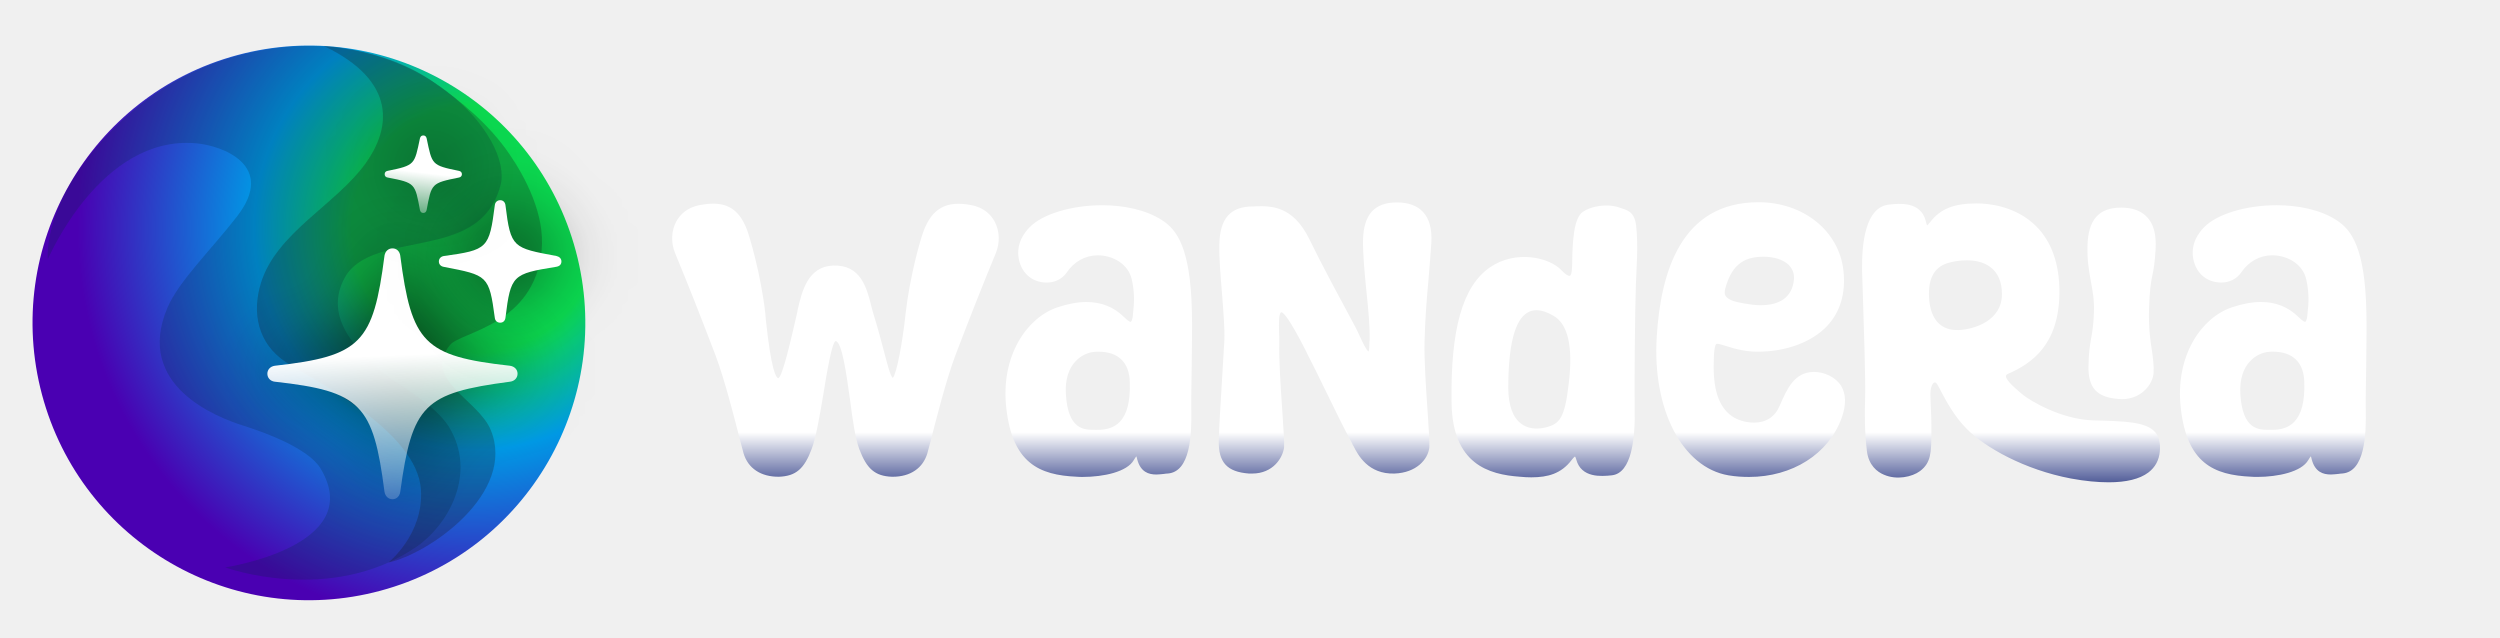
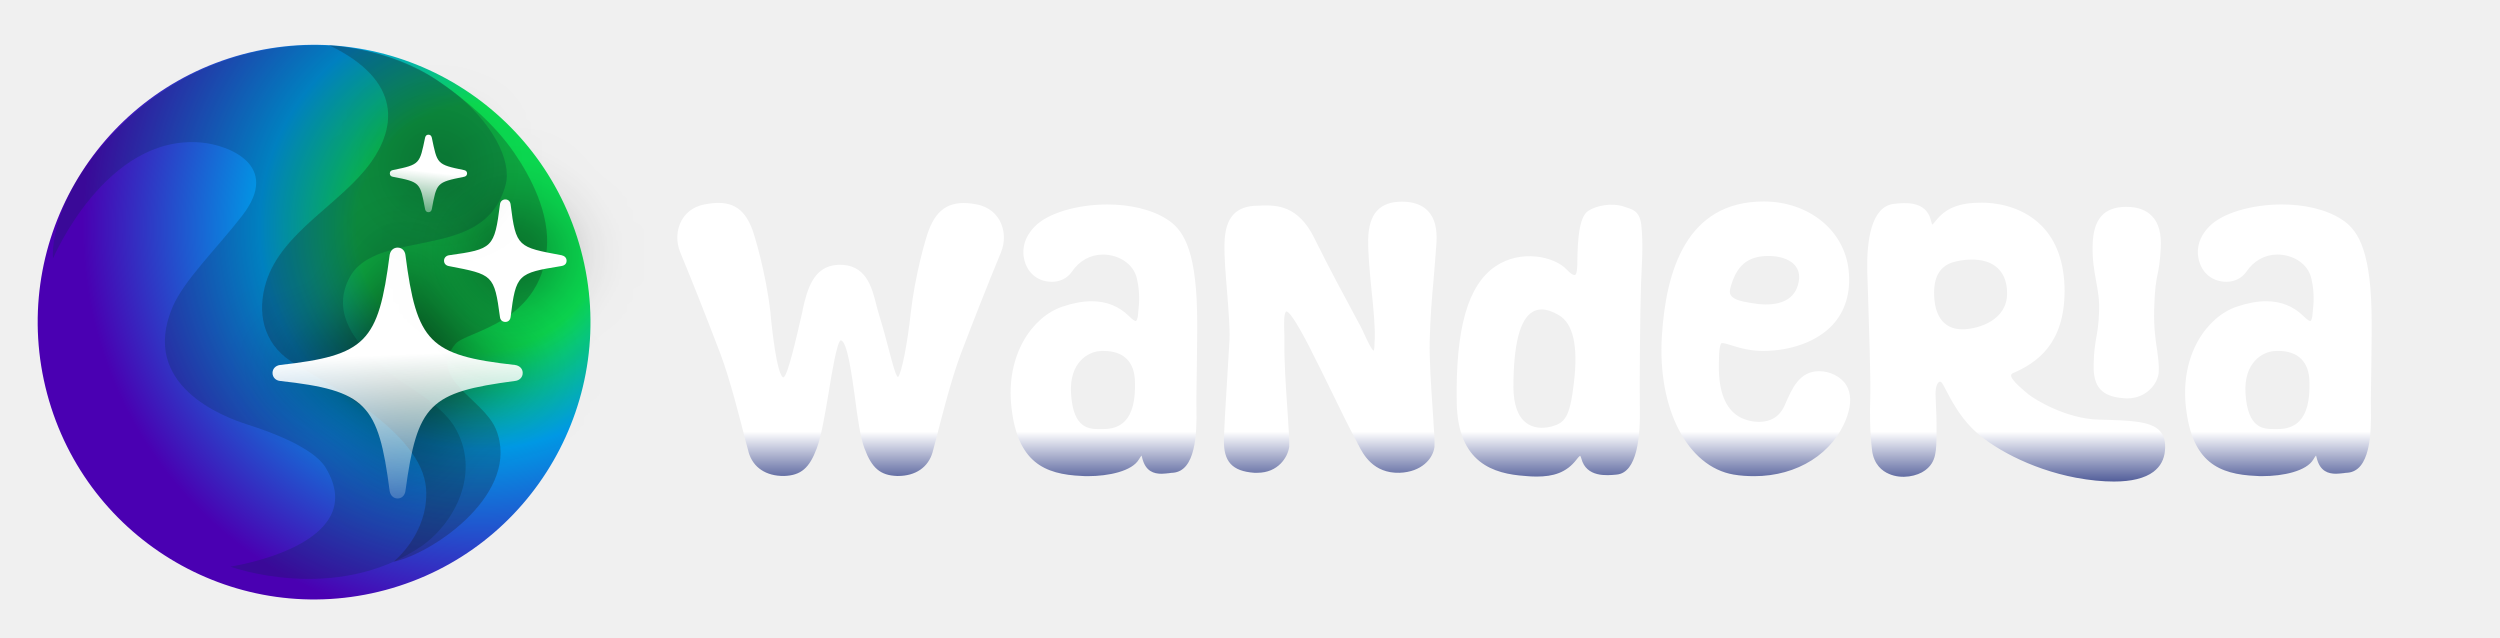
<svg xmlns="http://www.w3.org/2000/svg" xmlns:xlink="http://www.w3.org/1999/xlink" width="1020" height="260" viewBox="0 0 269.875 68.792" version="1.1" id="svg5" xml:space="preserve">
  <defs id="defs2">
    <linearGradient id="linearGradient399">
      <stop style="stop-color:#3e4b8e;stop-opacity:1;" offset="0" id="stop398" />
      <stop style="stop-color:#ffffff;stop-opacity:1;" offset="0.198" id="stop399" />
    </linearGradient>
    <linearGradient id="linearGradient309">
      <stop style="stop-color:#ffffff;stop-opacity:1;" offset="0" id="stop309" />
      <stop style="stop-color:#ffffff;stop-opacity:0;" offset="1" id="stop310" />
    </linearGradient>
    <style id="style6568">.cls-1{fill:none;}.cls-2{clip-path:url(#clip-path);}</style>
    <style id="style6568-5">.cls-1{fill:none;}.cls-2{clip-path:url(#clip-path);}</style>
    <style id="style6568-9">.cls-1{fill:none;}.cls-2{clip-path:url(#clip-path);}</style>
    <style id="style22571">.cls-1{fill:#84d0f7;}.cls-2{fill:#aa392d;}.cls-3{fill:#7c211a;}.cls-4{fill:#e59973;}.cls-5{fill:#2d2d2d;}.cls-6{opacity:0.2;}.cls-7{opacity:0.3;}</style>
    <style id="style23309">
      .cls-1 {
        fill: none;
      }
    </style>
    <style id="style6568-7">.cls-1{fill:none;}.cls-2{clip-path:url(#clip-path);}</style>
    <style id="style6568-5-5">.cls-1{fill:none;}.cls-2{clip-path:url(#clip-path);}</style>
    <style id="style6568-9-3">.cls-1{fill:none;}.cls-2{clip-path:url(#clip-path);}</style>
    <style id="style22571-5">.cls-1{fill:#84d0f7;}.cls-2{fill:#aa392d;}.cls-3{fill:#7c211a;}.cls-4{fill:#e59973;}.cls-5{fill:#2d2d2d;}.cls-6{opacity:0.2;}.cls-7{opacity:0.3;}</style>
    <style id="style23309-6">
      .cls-1 {
        fill: none;
      }
    </style>
    <style id="style1-9">
      .cls-1 {
        fill: none;
      }
    </style>
    <radialGradient xlink:href="#IconifyId17ecdb2904d178eab7492-1-7-2-2-4" id="radialGradient204-4-2" gradientUnits="userSpaceOnUse" gradientTransform="rotate(-3.714,-608.323,2.714)" cx="92.406" cy="89.911" r="76.184" fx="92.406" fy="89.911" />
    <radialGradient id="IconifyId17ecdb2904d178eab7492-1-7-2-2-4" cx="77.121" cy="66.694" r="76.184" gradientTransform="rotate(-3.714,-608.323,2.714)" gradientUnits="userSpaceOnUse">
      <stop offset="0.286" stop-color="#ce93d8" id="stop6-05-2-0-2-4" style="stop-color:#0bda50;stop-opacity:1;" />
      <stop offset="0.51" stop-color="#ce93d8" id="stop179-8-5-6-38" style="stop-color:#0099e5;stop-opacity:1;" />
      <stop offset="0.921" stop-color="#ab47bc" id="stop7-1-2-5-4-6" style="stop-color:#4a00b2;stop-opacity:1;" />
    </radialGradient>
    <linearGradient xlink:href="#linearGradient309" id="linearGradient308-0" x1="31.732" y1="33.587" x2="30.683" y2="60.15" gradientUnits="userSpaceOnUse" />
    <filter style="color-interpolation-filters:sRGB" id="filter263-2" x="-1.15" y="-1.122" width="3.203" height="3.176">
      <feFlood result="flood" in="SourceGraphic" flood-opacity="0.729" flood-color="rgb(0,0,0)" id="feFlood262-2" />
      <feGaussianBlur result="blur" in="SourceGraphic" stdDeviation="5" id="feGaussianBlur262-3" />
      <feOffset result="offset" in="blur" dx="-1.097" dy="-0.784" id="feOffset262-1" />
      <feComposite result="comp1" operator="in" in="flood" in2="offset" id="feComposite262-8" />
      <feComposite result="comp2" operator="over" in="SourceGraphic" in2="comp1" id="feComposite263-3" />
    </filter>
    <linearGradient xlink:href="#linearGradient309" id="linearGradient310-2" x1="26.221" y1="6.779" x2="27.292" y2="16.251" gradientUnits="userSpaceOnUse" />
    <radialGradient xlink:href="#IconifyId17ecdb2904d178eab7492-1-7-2-2-4" id="radialGradient388" gradientUnits="userSpaceOnUse" gradientTransform="rotate(-3.714,-608.323,2.714)" cx="92.406" cy="89.911" fx="92.406" fy="89.911" r="76.184" />
    <linearGradient xlink:href="#linearGradient309" id="linearGradient388" gradientUnits="userSpaceOnUse" x1="31.732" y1="33.587" x2="30.683" y2="60.15" />
    <linearGradient xlink:href="#linearGradient309" id="linearGradient389" gradientUnits="userSpaceOnUse" x1="26.221" y1="6.779" x2="27.292" y2="16.251" />
-     <linearGradient xlink:href="#linearGradient399" id="linearGradient390" gradientUnits="userSpaceOnUse" gradientTransform="matrix(0.6501607,0,0,0.6501607,-407.2929,98.0993)" x1="1213.741" y1="897.428" x2="1213.741" y2="850.594" />
+     <linearGradient xlink:href="#linearGradient399" id="linearGradient390" gradientUnits="userSpaceOnUse" gradientTransform="matrix(0.6501607,0,0,0.6501607,-406.7361,98.01698)" x1="1213.741" y1="897.428" x2="1213.741" y2="850.594" />
  </defs>
  <g id="layer1" transform="translate(-220.5135,-628.8826)">
-     <g id="g388" transform="matrix(0.673121,0,0,0.6753927,-485.3446,132.6195)">
+     <g id="g388" transform="matrix(0.673121,0,0,0.6753927,-484.7878,132.5372)">
      <g id="g380" transform="matrix(1.418163,-0.3799957,0.3799957,1.418163,-239.2875,1081.326)">
        <g id="g379" transform="matrix(0.619039,0,0,0.619039,892.2958,9.073599)">
          <radialGradient id="radialGradient369" cx="77.121" cy="66.694" r="76.184" gradientTransform="rotate(-3.714,-608.323,2.714)" gradientUnits="userSpaceOnUse">
            <stop offset=".104" stop-color="#ce93d8" id="stop368" />
            <stop offset="1" stop-color="#ab47bc" id="stop369" />
          </radialGradient>
          <circle cx="64" cy="52.76" r="48.76" fill="url(#IconifyId17ecdb2904d178eab7492)" id="circle369" style="fill:url(#radialGradient388)" />
          <radialGradient id="radialGradient371" cx="53.349" cy="46.135" r="69.389" gradientUnits="userSpaceOnUse" gradientTransform="translate(-101.8979,26.81525)">
            <stop offset=".28" stop-color="#81d4fa" stop-opacity="0" id="stop370" />
            <stop offset=".964" stop-color="#81d4fa" stop-opacity=".9" id="stop371" />
          </radialGradient>
          <linearGradient id="linearGradient373" gradientUnits="userSpaceOnUse" x1="74.69" y1="10.651" x2="35.942" y2="111.007">
            <stop offset="0" stop-color="#673ab7" id="stop372" />
            <stop offset=".937" stop-color="#673ab7" stop-opacity="0" id="stop373" />
          </linearGradient>
          <linearGradient id="linearGradient376" gradientUnits="userSpaceOnUse" x1="80.878" y1="24.934" x2="80.878" y2="108.077">
            <stop offset=".235" stop-color="#1d44b3" id="stop374" />
            <stop offset=".884" stop-color="#2044b3" stop-opacity=".074" id="stop375" />
            <stop offset=".936" stop-color="#2144b3" stop-opacity="0" id="stop376" />
          </linearGradient>
          <linearGradient id="linearGradient378" gradientUnits="userSpaceOnUse" x1="-2575.355" y1="437.519" x2="-2575.355" y2="471.206" gradientTransform="matrix(-0.965849,0.2591056,0.2591056,0.965849,-2567.86,261.1941)">
            <stop offset=".227" stop-color="#ffffff" id="stop377" />
            <stop offset="1" stop-color="#ffffff" stop-opacity="0" id="stop378" />
          </linearGradient>
          <g id="g378" transform="translate(0.12932,-1.620117)" />
        </g>
      </g>
      <g id="g385" transform="matrix(1.026901,0,0,1.026901,-476.8639,315.9813)">
        <path d="m 1516.141,430.126 c 4.126,0.354 12.579,3.445 6.426,11.37 -4.045,5.208 -9.098,10.052 -10.888,14.242 -5.171,12.115 7.789,17.059 11.815,18.323 3.49,1.1 10.216,3.554 12.106,6.689 7.298,12.088 -14.896,15.387 -14.896,15.387 0,0 16.332,5.953 29.784,-3.145 5.09,-3.445 9.57,-11.461 5.19,-18.677 -2.127,-3.499 -7.989,-6.653 -9.425,-7.78 -6.144,-4.853 -9.934,-9.87 -6.88,-15.496 1.236,-2.272 3.817,-3.454 6.317,-4.144 6.998,-1.936 15.732,-1.591 18.014,-10.234 1.972,-7.453 -12.424,-24.103 -34.755,-21.395 -9.271,1.118 -17.614,4.999 -24.439,11.379 -12.597,11.788 -11.506,21.54 -11.506,21.54 0,0 8.207,-19.359 23.14,-18.059 z" opacity="0.7" fill="url(#IconifyId17ecdb2904d178eab7494)" id="path380" style="opacity:1;fill:#002a3c;fill-opacity:0.219;stroke-width:0.909" />
        <path d="m 1565.093,431.808 c -3.163,-4.599 -7.535,-8.253 -12.143,-11.406 -7.353,-5.026 -16.859,-5.435 -16.859,-5.435 11.67,5.58 10.361,12.979 6.553,18.268 -4.635,6.444 -13.933,10.797 -16.36,18.641 -1.418,4.581 -0.545,9.398 3.917,12.324 4.463,2.927 20.522,10.697 21.077,19.895 0.418,6.926 -5.09,11.288 -5.09,11.288 6.444,-1.391 20.004,-10.879 15.987,-20.64 -1.945,-4.726 -10.788,-7.862 -6.335,-13.251 1.654,-2.009 13.206,-3.081 14.287,-14.769 0.5,-5.462 -2.445,-11.152 -5.035,-14.915 z" opacity="0.39" fill="url(#IconifyId17ecdb2904d178eab7495)" id="path381" style="opacity:1;fill:#141414;fill-opacity:0.251;stroke-width:0.909" />
        <g id="g384" transform="matrix(0.9088674,0,0,0.9088674,1408.224,621.4338)">
          <linearGradient id="linearGradient382" gradientUnits="userSpaceOnUse" x1="85.871" y1="28.96" x2="85.871" y2="52.387">
            <stop offset=".261" stop-color="#ffffff" id="stop381" />
            <stop offset="1" stop-color="#ffffff" stop-opacity="0" id="stop382" />
          </linearGradient>
          <linearGradient id="linearGradient384" gradientUnits="userSpaceOnUse" x1="76.221" y1="58.161" x2="76.221" y2="85.231">
            <stop offset="0" stop-color="#ffffff" id="stop383" />
            <stop offset="1" stop-color="#ffffff" stop-opacity="0" id="stop384" />
          </linearGradient>
        </g>
      </g>
      <g style="fill:#ffffff;fill-opacity:1" id="g387" transform="matrix(-1.117136,0,0,1.117136,1146.576,753.6466)">
        <path style="fill:url(#linearGradient388);fill-opacity:1;filter:url(#filter263-2)" d="m 31.234,54.73 c 0.609,0 1.055,-0.445 1.172,-1.078 1.664,-12.844 3.469,-14.789 16.172,-16.195 0.656,-0.07 1.102,-0.562 1.102,-1.172 0,-0.609 -0.445,-1.078 -1.102,-1.172 C 35.875,33.707 34.07,31.762 32.406,18.918 c -0.117,-0.633 -0.562,-1.055 -1.172,-1.055 -0.609,0 -1.055,0.422 -1.148,1.055 -1.664,12.844 -3.492,14.789 -16.172,16.195 -0.68,0.094 -1.125,0.562 -1.125,1.172 0,0.609 0.445,1.101 1.125,1.172 12.656,1.664 14.414,3.375 16.172,16.195 0.094,0.633 0.539,1.078 1.148,1.078 z" transform="matrix(0.9736426,0,0,0.9736426,0.9210785,1.251726)" id="path385" />
        <path style="fill:#ffffff;fill-opacity:1;filter:url(#filter263-2)" d="m 15.344,28.785 c 0.445,0 0.75,-0.281 0.797,-0.703 0.844,-6.258 1.055,-6.258 7.524,-7.5 0.422,-0.07 0.727,-0.352 0.727,-0.797 0,-0.422 -0.305,-0.727 -0.727,-0.797 -6.469,-0.891 -6.703,-1.102 -7.524,-7.477 -0.047,-0.422 -0.351,-0.727 -0.797,-0.727 -0.422,0 -0.727,0.305 -0.773,0.75 -0.773,6.281 -1.102,6.258 -7.523,7.453 -0.422,0.094 -0.727,0.375 -0.727,0.797 0,0.469 0.305,0.727 0.82,0.797 6.375,1.031 6.656,1.195 7.43,7.453 0.047,0.469 0.352,0.75 0.773,0.75 z" transform="matrix(0.9736426,0,0,0.9736426,0.9210785,1.251726)" id="path386" />
        <path style="fill:url(#linearGradient389);fill-opacity:1;filter:url(#filter263-2)" d="m 26.688,12.66 c 0.281,0 0.422,-0.164 0.492,-0.422 0.727,-3.914 0.68,-4.008 4.758,-4.781 0.281,-0.047 0.445,-0.211 0.445,-0.492 0,-0.281 -0.164,-0.445 -0.445,-0.492 C 27.883,5.652 28,5.559 27.18,1.691 27.109,1.434 26.969,1.27 26.688,1.27 c -0.281,0 -0.422,0.164 -0.492,0.422 -0.82,3.867 -0.68,3.961 -4.758,4.781 -0.258,0.047 -0.445,0.211 -0.445,0.492 0,0.281 0.188,0.445 0.445,0.492 4.078,0.82 4.031,0.867 4.758,4.781 0.07,0.258 0.211,0.422 0.492,0.422 z" transform="matrix(0.9736426,0,0,0.9736426,0.9210785,1.251726)" id="path387" />
      </g>
    </g>
-     <g id="g314-1" transform="matrix(0.673121,0,0,0.6753927,-485.3446,62.0506)">
+     <g id="g314-1" transform="matrix(0.673121,0,0,0.6753927,-484.7878,61.96829)">
      <g id="g179-3-6" transform="matrix(1.418163,-0.3799957,0.3799957,1.418163,-239.2875,1081.326)">
        <g id="g22-02-3-9" transform="matrix(0.619039,0,0,0.619039,892.2958,9.073599)">
          <radialGradient id="radialGradient2-9-8-8" cx="77.121" cy="66.694" r="76.184" gradientTransform="rotate(-3.714,-608.323,2.714)" gradientUnits="userSpaceOnUse">
            <stop offset=".104" stop-color="#ce93d8" id="stop1-1-0-1" />
            <stop offset="1" stop-color="#ab47bc" id="stop2-9-4-3" />
          </radialGradient>
          <circle cx="64" cy="52.76" r="48.76" fill="url(#IconifyId17ecdb2904d178eab7492)" id="circle7-10-7-3" style="fill:url(#radialGradient204-4-2)" />
          <radialGradient id="radialGradient4-6-6-3" cx="53.349" cy="46.135" r="69.389" gradientUnits="userSpaceOnUse" gradientTransform="translate(-101.8979,26.81525)">
            <stop offset=".28" stop-color="#81d4fa" stop-opacity="0" id="stop3-9-8-7" />
            <stop offset=".964" stop-color="#81d4fa" stop-opacity=".9" id="stop4-3-9-9" />
          </radialGradient>
          <linearGradient id="linearGradient319" gradientUnits="userSpaceOnUse" x1="74.69" y1="10.651" x2="35.942" y2="111.007">
            <stop offset="0" stop-color="#673ab7" id="stop5-3-0-8" />
            <stop offset=".937" stop-color="#673ab7" stop-opacity="0" id="stop6-8-6-6" />
          </linearGradient>
          <linearGradient id="linearGradient320" gradientUnits="userSpaceOnUse" x1="80.878" y1="24.934" x2="80.878" y2="108.077">
            <stop offset=".235" stop-color="#1d44b3" id="stop7-0-8-7" />
            <stop offset=".884" stop-color="#2044b3" stop-opacity=".074" id="stop8-56-7-0" />
            <stop offset=".936" stop-color="#2144b3" stop-opacity="0" id="stop9-64-9-4" />
          </linearGradient>
          <linearGradient id="linearGradient321" gradientUnits="userSpaceOnUse" x1="-2575.355" y1="437.519" x2="-2575.355" y2="471.206" gradientTransform="matrix(-0.965849,0.2591056,0.2591056,0.965849,-2567.86,261.1941)">
            <stop offset=".227" stop-color="#ffffff" id="stop10-0-0-8" />
            <stop offset="1" stop-color="#ffffff" stop-opacity="0" id="stop11-0-3-4" />
          </linearGradient>
          <g id="g180-3-8" transform="translate(0.12932,-1.620117)" />
        </g>
      </g>
      <g id="g210-7-1" transform="matrix(1.026901,0,0,1.026901,-476.8639,315.9813)">
        <path d="m 1516.141,430.126 c 4.126,0.354 12.579,3.445 6.426,11.37 -4.045,5.208 -9.098,10.052 -10.888,14.242 -5.171,12.115 7.789,17.059 11.815,18.323 3.49,1.1 10.216,3.554 12.106,6.689 7.298,12.088 -14.896,15.387 -14.896,15.387 0,0 16.332,5.953 29.784,-3.145 5.09,-3.445 9.57,-11.461 5.19,-18.677 -2.127,-3.499 -7.989,-6.653 -9.425,-7.78 -6.144,-4.853 -9.934,-9.87 -6.88,-15.496 1.236,-2.272 3.817,-3.454 6.317,-4.144 6.998,-1.936 15.732,-1.591 18.014,-10.234 1.972,-7.453 -12.424,-24.103 -34.755,-21.395 -9.271,1.118 -17.614,4.999 -24.439,11.379 -12.597,11.788 -11.506,21.54 -11.506,21.54 0,0 8.207,-19.359 23.14,-18.059 z" opacity="0.7" fill="url(#IconifyId17ecdb2904d178eab7494)" id="path11-86-3-6" style="opacity:1;fill:#002a3c;fill-opacity:0.219;stroke-width:0.909" />
        <path d="m 1565.093,431.808 c -3.163,-4.599 -7.535,-8.253 -12.143,-11.406 -7.353,-5.026 -16.859,-5.435 -16.859,-5.435 11.67,5.58 10.361,12.979 6.553,18.268 -4.635,6.444 -13.933,10.797 -16.36,18.641 -1.418,4.581 -0.545,9.398 3.917,12.324 4.463,2.927 20.522,10.697 21.077,19.895 0.418,6.926 -5.09,11.288 -5.09,11.288 6.444,-1.391 20.004,-10.879 15.987,-20.64 -1.945,-4.726 -10.788,-7.862 -6.335,-13.251 1.654,-2.009 13.206,-3.081 14.287,-14.769 0.5,-5.462 -2.445,-11.152 -5.035,-14.915 z" opacity="0.39" fill="url(#IconifyId17ecdb2904d178eab7495)" id="path14-2-2-8" style="opacity:1;fill:#141414;fill-opacity:0.251;stroke-width:0.909" />
        <g id="g21-0-6-4-5" transform="matrix(0.9088674,0,0,0.9088674,1408.224,621.4338)">
          <linearGradient id="linearGradient322" gradientUnits="userSpaceOnUse" x1="85.871" y1="28.96" x2="85.871" y2="52.387">
            <stop offset=".261" stop-color="#ffffff" id="stop12-4-5-5-2" />
            <stop offset="1" stop-color="#ffffff" stop-opacity="0" id="stop13-6-2-2-1" />
          </linearGradient>
          <linearGradient id="linearGradient323" gradientUnits="userSpaceOnUse" x1="76.221" y1="58.161" x2="76.221" y2="85.231">
            <stop offset="0" stop-color="#ffffff" id="stop14-26-5-2-9" />
            <stop offset="1" stop-color="#ffffff" stop-opacity="0" id="stop15-75-8-9-9" />
          </linearGradient>
        </g>
      </g>
      <g style="fill:#ffffff;fill-opacity:1" id="g226-6" transform="matrix(-1.117136,0,0,1.117136,1146.576,753.6466)">
        <path style="fill:url(#linearGradient308-0);fill-opacity:1;filter:url(#filter263-2)" d="m 31.234,54.73 c 0.609,0 1.055,-0.445 1.172,-1.078 1.664,-12.844 3.469,-14.789 16.172,-16.195 0.656,-0.07 1.102,-0.562 1.102,-1.172 0,-0.609 -0.445,-1.078 -1.102,-1.172 C 35.875,33.707 34.07,31.762 32.406,18.918 c -0.117,-0.633 -0.562,-1.055 -1.172,-1.055 -0.609,0 -1.055,0.422 -1.148,1.055 -1.664,12.844 -3.492,14.789 -16.172,16.195 -0.68,0.094 -1.125,0.562 -1.125,1.172 0,0.609 0.445,1.101 1.125,1.172 12.656,1.664 14.414,3.375 16.172,16.195 0.094,0.633 0.539,1.078 1.148,1.078 z" transform="matrix(0.9736426,0,0,0.9736426,0.9210785,1.251726)" id="path307-0" />
        <path style="fill:#ffffff;fill-opacity:1;filter:url(#filter263-2)" d="m 15.344,28.785 c 0.445,0 0.75,-0.281 0.797,-0.703 0.844,-6.258 1.055,-6.258 7.524,-7.5 0.422,-0.07 0.727,-0.352 0.727,-0.797 0,-0.422 -0.305,-0.727 -0.727,-0.797 -6.469,-0.891 -6.703,-1.102 -7.524,-7.477 -0.047,-0.422 -0.351,-0.727 -0.797,-0.727 -0.422,0 -0.727,0.305 -0.773,0.75 -0.773,6.281 -1.102,6.258 -7.523,7.453 -0.422,0.094 -0.727,0.375 -0.727,0.797 0,0.469 0.305,0.727 0.82,0.797 6.375,1.031 6.656,1.195 7.43,7.453 0.047,0.469 0.352,0.75 0.773,0.75 z" transform="matrix(0.9736426,0,0,0.9736426,0.9210785,1.251726)" id="path306-6" />
        <path style="fill:url(#linearGradient310-2);fill-opacity:1;filter:url(#filter263-2)" d="m 26.688,12.66 c 0.281,0 0.422,-0.164 0.492,-0.422 0.727,-3.914 0.68,-4.008 4.758,-4.781 0.281,-0.047 0.445,-0.211 0.445,-0.492 0,-0.281 -0.164,-0.445 -0.445,-0.492 C 27.883,5.652 28,5.559 27.18,1.691 27.109,1.434 26.969,1.27 26.688,1.27 c -0.281,0 -0.422,0.164 -0.492,0.422 -0.82,3.867 -0.68,3.961 -4.758,4.781 -0.258,0.047 -0.445,0.211 -0.445,0.492 0,0.281 0.188,0.445 0.445,0.492 4.078,0.82 4.031,0.867 4.758,4.781 0.07,0.258 0.211,0.422 0.492,0.422 z" transform="matrix(0.9736426,0,0,0.9736426,0.9210785,1.251726)" id="path1-9-4" />
      </g>
    </g>
-     <path style="font-size:43.257px;font-family:Ruchill;-inkscape-font-specification:Ruchill;letter-spacing:0px;fill:url(#linearGradient390);stroke-width:3.605" d="m 325.324,651.017 c -2.66,-0.497 -4.196,0.346 -5.126,2.855 -0.346,0.908 -1.471,4.845 -1.925,8.868 -0.324,3.071 -0.973,6.532 -1.384,6.943 -0.26,-0.195 -0.627,-1.622 -0.952,-2.877 -0.281,-1.06 -0.627,-2.379 -1.06,-3.785 -0.108,-0.324 -0.195,-0.692 -0.303,-1.081 -0.497,-2.011 -1.146,-4.499 -4.131,-4.391 -2.747,0.108 -3.374,2.833 -3.828,4.802 l -0.022,0.173 c -0.714,3.115 -1.601,6.986 -2.055,7.181 -0.26,-0.022 -0.779,-0.865 -1.363,-6.402 l -0.043,-0.562 c -0.497,-4.391 -1.752,-8.457 -1.968,-9.019 -0.908,-2.422 -2.401,-3.223 -5.083,-2.704 -1.471,0.26 -2.184,1.103 -2.552,1.752 -0.562,1.038 -0.606,2.314 -0.13,3.461 1.471,3.547 2.877,7.137 4.347,10.987 0.995,2.639 2.076,6.899 2.66,9.192 0.173,0.649 0.303,1.146 0.368,1.384 0.476,1.644 1.882,2.574 3.828,2.552 1.817,-0.065 2.725,-0.844 3.525,-2.985 0.476,-1.233 0.887,-3.655 1.276,-5.969 0.368,-2.314 0.908,-5.472 1.298,-5.688 0.714,0 1.211,3.763 1.557,6.229 0.281,2.206 0.584,4.282 1.017,5.429 0.8,2.141 1.709,2.92 3.525,2.985 0.043,0 0.065,0 0.086,0 1.903,0 3.266,-0.93 3.742,-2.552 0.065,-0.238 0.195,-0.735 0.368,-1.384 0.584,-2.293 1.665,-6.553 2.66,-9.192 1.471,-3.85 2.877,-7.44 4.347,-10.987 0.476,-1.146 0.433,-2.422 -0.13,-3.461 -0.368,-0.649 -1.081,-1.492 -2.552,-1.752 z m 20.612,1.622 c -1.709,-1.103 -4.088,-1.601 -6.445,-1.601 -3.244,0 -6.467,0.93 -7.873,2.422 -1.125,1.168 -1.254,2.314 -1.168,3.093 0.195,1.665 1.363,2.833 3.071,2.833 0.844,0 1.644,-0.368 2.141,-1.081 0.8,-1.19 2.011,-1.86 3.352,-1.86 1.622,0 3.309,0.93 3.677,2.617 0.346,1.514 0.238,2.725 0.151,3.461 l -0.022,0.238 c -0.043,0.757 -0.216,0.844 -0.238,0.865 -0.043,0 -0.216,0 -0.757,-0.541 -1.081,-1.06 -2.422,-1.601 -4.023,-1.601 -0.952,0 -2.011,0.195 -3.158,0.584 -3.223,1.081 -6.164,5.191 -5.494,10.922 0.67,5.861 3.525,7.181 7.592,7.354 0.216,0.022 0.433,0.022 0.649,0.022 2.249,0 4.78,-0.541 5.515,-1.817 0.13,-0.216 0.216,-0.346 0.281,-0.411 0.022,0.086 0.065,0.195 0.086,0.324 0.368,1.384 1.233,1.644 2.076,1.644 0.281,0 0.562,-0.043 0.822,-0.065 0.151,-0.022 0.281,-0.043 0.411,-0.043 2.422,-0.195 2.595,-4.109 2.531,-7.029 -0.022,-0.865 0.022,-2.574 0.043,-4.391 0.022,-2.163 0.065,-4.607 0.022,-6.056 -0.151,-6.943 -1.644,-8.868 -3.244,-9.884 z m -7.008,22.645 h -0.216 c -1.146,0 -2.898,0.022 -3.136,-3.828 -0.216,-3.417 1.903,-4.499 3.05,-4.585 0.151,-0.022 0.303,-0.022 0.476,-0.022 2.141,0 3.331,1.168 3.374,3.309 0.065,2.055 -0.303,3.461 -1.081,4.261 -0.562,0.584 -1.363,0.887 -2.466,0.865 z m 35.795,-16.265 c 0.108,-1.319 0.216,-2.595 0.303,-3.893 0.086,-1.536 -0.216,-2.639 -0.908,-3.374 -0.627,-0.67 -1.579,-1.017 -2.812,-1.017 -2.422,0 -3.59,1.298 -3.655,4.066 -0.022,1.536 0.173,3.569 0.368,5.537 0.216,2.033 0.389,3.936 0.346,5.256 l -0.022,0.238 c 0,0.281 -0.022,0.908 -0.086,0.995 -0.238,-0.086 -0.714,-1.125 -0.973,-1.687 -0.151,-0.324 -0.281,-0.627 -0.411,-0.865 -1.882,-3.504 -3.525,-6.532 -5.018,-9.581 -1.774,-3.612 -4.131,-3.569 -5.688,-3.547 -0.13,0.022 -0.26,0.022 -0.389,0.022 -2.422,0 -3.569,1.276 -3.634,4.045 -0.043,1.514 0.13,3.439 0.281,5.299 0.151,1.947 0.303,3.763 0.26,5.083 -0.065,1.103 -0.151,2.682 -0.26,4.369 -0.151,2.422 -0.303,4.931 -0.346,6.489 -0.043,2.336 0.887,3.374 3.266,3.547 0.108,0 0.216,0 0.346,0 2.249,0 3.288,-1.687 3.439,-2.812 0.043,-0.476 -0.065,-2.033 -0.195,-3.98 -0.173,-2.444 -0.368,-5.494 -0.324,-7.419 0,-0.346 0,-0.735 -0.022,-1.103 -0.022,-0.887 -0.043,-1.903 0.216,-2.098 0,0 0,0 0.022,0 0.238,0 0.887,0.714 2.617,4.088 l 0.173,0.368 c 0.519,0.995 1.211,2.401 1.947,3.915 1.06,2.184 2.163,4.434 2.92,5.796 0.022,0.086 0.065,0.173 0.13,0.26 0.497,0.995 1.601,3.071 4.434,2.985 2.358,-0.086 3.612,-1.514 3.763,-2.812 0.043,-0.476 -0.065,-2.033 -0.195,-4.001 -0.173,-2.444 -0.368,-5.472 -0.324,-7.397 0.065,-2.552 0.238,-4.693 0.433,-6.77 z m 20.569,-7.743 c -1.341,-0.454 -3.028,-0.13 -3.915,0.476 -0.973,0.692 -1.103,3.115 -1.146,5.364 0,0.303 0,0.562 -0.022,0.735 -0.022,0.541 -0.13,0.779 -0.238,0.8 -0.108,0.043 -0.433,-0.086 -0.908,-0.606 -1.298,-1.384 -4.91,-2.206 -7.678,-0.324 -2.985,2.033 -4.304,6.705 -4.174,14.686 0.108,6.575 4.001,7.7 7.375,7.938 0.433,0.043 0.844,0.065 1.233,0.065 1.817,0 3.223,-0.411 4.326,-1.838 0.281,-0.368 0.389,-0.411 0.389,-0.411 0,0 0.065,0.065 0.13,0.303 0.541,2.055 2.747,1.838 3.828,1.73 2.184,-0.216 2.552,-4.045 2.487,-7.224 -0.043,-1.795 0.022,-10.641 0.13,-13.388 0.043,-1.536 0.281,-4.131 0.022,-6.38 -0.195,-1.536 -1.017,-1.644 -1.838,-1.925 z m -5.429,18.968 c -0.433,3.85 -1.017,4.369 -2.401,4.758 -1.081,0.281 -2.055,0.151 -2.747,-0.389 -0.908,-0.67 -1.363,-1.99 -1.384,-3.807 0,-4.628 0.692,-7.375 2.076,-8.176 0.281,-0.173 0.606,-0.26 0.952,-0.26 0.541,0 1.168,0.195 1.86,0.606 1.557,0.887 2.12,3.331 1.644,7.267 z m 29.393,0.281 c -0.606,-0.952 -1.817,-1.492 -2.92,-1.492 -2.12,0 -2.92,1.838 -3.698,3.634 -0.519,1.233 -1.492,1.838 -2.79,1.838 -0.908,0 -1.838,-0.303 -2.401,-0.714 -1.427,-1.017 -2.055,-2.985 -1.925,-6.034 v -0.108 c 0.022,-1.492 0.26,-1.644 0.281,-1.644 0.151,-0.043 0.606,0.086 1.06,0.238 1.125,0.368 2.228,0.606 3.396,0.606 3.071,0 5.861,-1.038 7.505,-2.79 1.406,-1.514 2.011,-3.525 1.752,-5.948 -0.476,-4.326 -4.347,-7.397 -9.17,-7.397 -8.349,0 -10.555,7.505 -10.987,14.513 -0.497,7.851 2.768,14.123 7.743,14.967 0.757,0.13 1.514,0.173 2.228,0.173 4.628,0 8.587,-2.444 10.014,-6.424 0.476,-1.384 0.454,-2.531 -0.086,-3.417 z m -12.501,-10.49 c 0.627,-2.293 1.752,-3.439 4.109,-3.439 1.146,0 2.12,0.303 2.725,0.865 0.433,0.433 0.627,0.973 0.584,1.579 -0.195,2.055 -1.687,2.79 -3.59,2.79 -0.627,0 -1.19,-0.086 -1.536,-0.151 l -0.281,-0.043 c -0.735,-0.13 -1.644,-0.303 -1.968,-0.8 -0.13,-0.195 -0.13,-0.454 -0.043,-0.8 z m 39.796,2.617 c -0.043,1.319 -0.173,2.055 -0.303,2.768 -0.13,0.779 -0.26,1.514 -0.281,2.92 -0.065,2.401 0.887,3.439 3.244,3.612 0.13,0 0.238,0.022 0.346,0.022 1.146,0 1.903,-0.454 2.357,-0.844 0.757,-0.649 1.06,-1.471 1.081,-2.033 0.043,-0.757 -0.065,-1.492 -0.173,-2.314 -0.173,-1.081 -0.368,-2.444 -0.324,-4.391 0.065,-2.336 0.216,-3.05 0.368,-3.807 0.13,-0.627 0.26,-1.276 0.346,-2.812 0.086,-1.579 -0.216,-2.725 -0.93,-3.461 -0.627,-0.67 -1.557,-1.017 -2.79,-1.017 -2.422,0 -3.569,1.319 -3.634,4.131 -0.043,1.601 0.173,2.747 0.368,3.85 0.195,1.06 0.389,2.055 0.324,3.374 z m 0,11.614 c -3.59,-0.086 -6.964,-2.206 -7.613,-2.725 -0.519,-0.433 -1.925,-1.557 -1.882,-2.076 0,-0.022 0.022,-0.108 0.151,-0.195 2.617,-1.125 5.602,-3.158 5.623,-8.868 0,-3.028 -0.844,-5.429 -2.509,-7.094 -2.228,-2.228 -5.234,-2.466 -6.424,-2.466 0,0 0,0 0,0 -2.466,0 -3.915,0.584 -5.018,2.011 -0.173,0.238 -0.281,0.324 -0.346,0.368 -0.022,-0.086 -0.065,-0.238 -0.108,-0.368 l -0.043,-0.173 c -0.562,-2.076 -2.855,-1.838 -3.958,-1.709 -2.509,0.26 -2.963,4.088 -2.898,7.267 0.022,0.454 0.043,1.406 0.086,2.574 0.108,3.417 0.303,9.149 0.238,11.16 -0.043,1.514 -0.065,3.374 0.195,5.602 0.195,1.536 1.103,2.249 1.838,2.552 1.384,0.606 3.05,0.238 3.893,-0.389 1.211,-0.908 1.211,-2.033 1.233,-4.088 v -0.757 c 0,-0.562 -0.022,-1.363 -0.065,-2.12 -0.022,-0.433 -0.022,-0.865 -0.043,-1.233 -0.022,-0.844 0.238,-1.319 0.433,-1.363 0.13,-0.065 0.26,0.13 0.303,0.195 0.086,0.13 0.216,0.368 0.368,0.67 0.541,1.017 1.427,2.747 2.833,4.153 1.968,1.99 6.207,4.391 11.225,5.342 1.514,0.281 2.877,0.411 4.088,0.411 1.882,0 3.331,-0.346 4.282,-1.06 0.735,-0.562 1.146,-1.319 1.233,-2.271 0.086,-0.908 -0.086,-1.601 -0.519,-2.098 -0.995,-1.125 -3.352,-1.168 -6.597,-1.254 z m -9.927,-13.626 c 0,2.898 -3.05,3.807 -4.672,3.872 -0.584,0.022 -1.406,-0.065 -2.076,-0.649 -0.692,-0.606 -1.06,-1.601 -1.125,-2.92 -0.086,-1.968 0.541,-3.158 1.925,-3.634 0.606,-0.195 1.363,-0.324 2.141,-0.324 0.887,0 1.795,0.173 2.509,0.692 0.865,0.627 1.298,1.622 1.298,2.963 z m 36.098,-8.003 c -1.709,-1.103 -4.088,-1.601 -6.445,-1.601 -3.244,0 -6.467,0.93 -7.873,2.422 -1.125,1.168 -1.254,2.314 -1.168,3.093 0.195,1.665 1.363,2.833 3.071,2.833 0.844,0 1.644,-0.368 2.141,-1.081 0.8,-1.19 2.011,-1.86 3.352,-1.86 1.622,0 3.309,0.93 3.677,2.617 0.346,1.514 0.238,2.725 0.151,3.461 l -0.022,0.238 c -0.043,0.757 -0.216,0.844 -0.238,0.865 -0.043,0 -0.216,0 -0.757,-0.541 -1.081,-1.06 -2.422,-1.601 -4.023,-1.601 -0.952,0 -2.011,0.195 -3.158,0.584 -3.223,1.081 -6.164,5.191 -5.494,10.922 0.67,5.861 3.525,7.181 7.592,7.354 0.216,0.022 0.433,0.022 0.649,0.022 2.249,0 4.78,-0.541 5.515,-1.817 0.13,-0.216 0.216,-0.346 0.281,-0.411 0.022,0.086 0.065,0.195 0.086,0.324 0.368,1.384 1.233,1.644 2.076,1.644 0.281,0 0.562,-0.043 0.822,-0.065 0.151,-0.022 0.281,-0.043 0.411,-0.043 2.422,-0.195 2.595,-4.109 2.531,-7.029 -0.022,-0.865 0.022,-2.574 0.043,-4.391 0.022,-2.163 0.065,-4.607 0.022,-6.056 -0.151,-6.943 -1.644,-8.868 -3.244,-9.884 z m -7.008,22.645 h -0.216 c -1.146,0 -2.898,0.022 -3.136,-3.828 -0.216,-3.417 1.903,-4.499 3.05,-4.585 0.151,-0.022 0.303,-0.022 0.476,-0.022 2.141,0 3.331,1.168 3.374,3.309 0.065,2.055 -0.303,3.461 -1.081,4.261 -0.562,0.584 -1.363,0.887 -2.466,0.865 z" id="text368" aria-label="WaNderia " />
+     <path style="font-size:43.257px;font-family:Ruchill;-inkscape-font-specification:Ruchill;letter-spacing:0px;fill:url(#linearGradient390);stroke-width:3.605" d="m 325.88,650.935 c -2.66,-0.497 -4.196,0.346 -5.126,2.855 -0.346,0.908 -1.471,4.845 -1.925,8.868 -0.324,3.071 -0.973,6.532 -1.384,6.943 -0.26,-0.195 -0.627,-1.622 -0.952,-2.877 -0.281,-1.06 -0.627,-2.379 -1.06,-3.785 -0.108,-0.324 -0.195,-0.692 -0.303,-1.081 -0.497,-2.011 -1.146,-4.499 -4.131,-4.391 -2.747,0.108 -3.374,2.833 -3.828,4.802 l -0.022,0.173 c -0.714,3.115 -1.601,6.986 -2.055,7.181 -0.26,-0.022 -0.779,-0.865 -1.363,-6.402 l -0.043,-0.562 c -0.497,-4.391 -1.752,-8.457 -1.968,-9.019 -0.908,-2.422 -2.401,-3.223 -5.083,-2.704 -1.471,0.26 -2.184,1.103 -2.552,1.752 -0.562,1.038 -0.606,2.314 -0.13,3.461 1.471,3.547 2.877,7.137 4.347,10.987 0.995,2.639 2.076,6.899 2.66,9.192 0.173,0.649 0.303,1.146 0.368,1.384 0.476,1.644 1.882,2.574 3.828,2.552 1.817,-0.065 2.725,-0.844 3.525,-2.985 0.476,-1.233 0.887,-3.655 1.276,-5.969 0.368,-2.314 0.908,-5.472 1.298,-5.688 0.714,0 1.211,3.763 1.557,6.229 0.281,2.206 0.584,4.282 1.017,5.429 0.8,2.141 1.709,2.92 3.525,2.985 h 0.086 c 1.903,0 3.266,-0.93 3.742,-2.552 0.065,-0.238 0.195,-0.735 0.368,-1.384 0.584,-2.293 1.665,-6.553 2.66,-9.192 1.471,-3.85 2.877,-7.44 4.347,-10.987 0.476,-1.146 0.433,-2.422 -0.13,-3.461 -0.368,-0.649 -1.081,-1.492 -2.552,-1.752 z m 20.612,1.622 c -1.709,-1.103 -4.088,-1.601 -6.445,-1.601 -3.244,0 -6.467,0.93 -7.873,2.422 -1.125,1.168 -1.254,2.314 -1.168,3.093 0.195,1.665 1.363,2.833 3.071,2.833 0.844,0 1.644,-0.368 2.141,-1.081 0.8,-1.19 2.011,-1.86 3.352,-1.86 1.622,0 3.309,0.93 3.677,2.617 0.346,1.514 0.238,2.725 0.151,3.461 l -0.022,0.238 c -0.043,0.757 -0.216,0.844 -0.238,0.865 -0.043,0 -0.216,0 -0.757,-0.541 -1.081,-1.06 -2.422,-1.601 -4.023,-1.601 -0.952,0 -2.011,0.195 -3.158,0.584 -3.223,1.081 -6.164,5.191 -5.494,10.922 0.67,5.861 3.525,7.181 7.592,7.354 0.216,0.022 0.433,0.022 0.649,0.022 2.249,0 4.78,-0.541 5.515,-1.817 0.13,-0.216 0.216,-0.346 0.281,-0.411 0.022,0.086 0.065,0.195 0.086,0.324 0.368,1.384 1.233,1.644 2.076,1.644 0.281,0 0.562,-0.043 0.822,-0.065 0.151,-0.022 0.281,-0.043 0.411,-0.043 2.422,-0.195 2.595,-4.109 2.531,-7.029 -0.022,-0.865 0.022,-2.574 0.043,-4.391 0.022,-2.163 0.065,-4.607 0.022,-6.056 -0.151,-6.943 -1.644,-8.868 -3.244,-9.884 z m -7.008,22.645 h -0.216 c -1.146,0 -2.898,0.022 -3.136,-3.828 -0.216,-3.417 1.903,-4.499 3.05,-4.585 0.151,-0.022 0.303,-0.022 0.476,-0.022 2.141,0 3.331,1.168 3.374,3.309 0.065,2.055 -0.303,3.461 -1.081,4.261 -0.562,0.584 -1.363,0.887 -2.466,0.865 z m 35.795,-16.265 c 0.108,-1.319 0.216,-2.595 0.303,-3.893 0.086,-1.536 -0.216,-2.639 -0.908,-3.374 -0.627,-0.67 -1.579,-1.017 -2.812,-1.017 -2.422,0 -3.59,1.298 -3.655,4.066 -0.022,1.536 0.173,3.569 0.368,5.537 0.216,2.033 0.389,3.936 0.346,5.256 l -0.022,0.238 c 0,0.281 -0.022,0.908 -0.086,0.995 -0.238,-0.086 -0.714,-1.125 -0.973,-1.687 -0.151,-0.324 -0.281,-0.627 -0.411,-0.865 -1.882,-3.504 -3.525,-6.532 -5.018,-9.581 -1.774,-3.612 -4.131,-3.569 -5.688,-3.547 -0.13,0.022 -0.26,0.022 -0.389,0.022 -2.422,0 -3.569,1.276 -3.634,4.045 -0.043,1.514 0.13,3.439 0.281,5.299 0.151,1.947 0.303,3.763 0.26,5.083 -0.065,1.103 -0.151,2.682 -0.26,4.369 -0.151,2.422 -0.303,4.931 -0.346,6.489 -0.043,2.336 0.887,3.374 3.266,3.547 h 0.346 c 2.249,0 3.288,-1.687 3.439,-2.812 0.043,-0.476 -0.065,-2.033 -0.195,-3.98 -0.173,-2.444 -0.368,-5.494 -0.324,-7.419 0,-0.346 0,-0.735 -0.022,-1.103 -0.022,-0.887 -0.043,-1.903 0.216,-2.098 h 0.022 c 0.238,0 0.887,0.714 2.617,4.088 l 0.173,0.368 c 0.519,0.995 1.211,2.401 1.947,3.915 1.06,2.184 2.163,4.434 2.92,5.796 0.022,0.086 0.065,0.173 0.13,0.26 0.497,0.995 1.601,3.071 4.434,2.985 2.358,-0.086 3.612,-1.514 3.763,-2.812 0.043,-0.476 -0.065,-2.033 -0.195,-4.001 -0.173,-2.444 -0.368,-5.472 -0.324,-7.397 0.065,-2.552 0.238,-4.693 0.433,-6.77 z m 20.569,-7.743 c -1.341,-0.454 -3.028,-0.13 -3.915,0.476 -0.973,0.692 -1.103,3.115 -1.146,5.364 0,0.303 0,0.562 -0.022,0.735 -0.022,0.541 -0.13,0.779 -0.238,0.8 -0.108,0.043 -0.433,-0.086 -0.908,-0.606 -1.298,-1.384 -4.91,-2.206 -7.678,-0.324 -2.985,2.033 -4.304,6.705 -4.174,14.686 0.108,6.575 4.001,7.7 7.375,7.938 0.433,0.043 0.844,0.065 1.233,0.065 1.817,0 3.223,-0.411 4.326,-1.838 0.281,-0.368 0.389,-0.411 0.389,-0.411 0,0 0.065,0.065 0.13,0.303 0.541,2.055 2.747,1.838 3.828,1.73 2.184,-0.216 2.552,-4.045 2.487,-7.224 -0.043,-1.795 0.022,-10.641 0.13,-13.388 0.043,-1.536 0.281,-4.131 0.022,-6.38 -0.195,-1.536 -1.017,-1.644 -1.838,-1.925 z m -5.429,18.968 c -0.433,3.85 -1.017,4.369 -2.401,4.758 -1.081,0.281 -2.055,0.151 -2.747,-0.389 -0.908,-0.67 -1.363,-1.99 -1.384,-3.807 0,-4.628 0.692,-7.375 2.076,-8.176 0.281,-0.173 0.606,-0.26 0.952,-0.26 0.541,0 1.168,0.195 1.86,0.606 1.557,0.887 2.12,3.331 1.644,7.267 z m 29.393,0.281 c -0.606,-0.952 -1.817,-1.492 -2.92,-1.492 -2.12,0 -2.92,1.838 -3.698,3.634 -0.519,1.233 -1.492,1.838 -2.79,1.838 -0.908,0 -1.838,-0.303 -2.401,-0.714 -1.427,-1.017 -2.055,-2.985 -1.925,-6.034 v -0.108 c 0.022,-1.492 0.26,-1.644 0.281,-1.644 0.151,-0.043 0.606,0.086 1.06,0.238 1.125,0.368 2.228,0.606 3.396,0.606 3.071,0 5.861,-1.038 7.505,-2.79 1.406,-1.514 2.011,-3.525 1.752,-5.948 -0.476,-4.326 -4.347,-7.397 -9.17,-7.397 -8.349,0 -10.555,7.505 -10.987,14.513 -0.497,7.851 2.768,14.123 7.743,14.967 0.757,0.13 1.514,0.173 2.228,0.173 4.628,0 8.587,-2.444 10.014,-6.424 0.476,-1.384 0.454,-2.531 -0.086,-3.417 z m -12.501,-10.49 c 0.627,-2.293 1.752,-3.439 4.109,-3.439 1.146,0 2.12,0.303 2.725,0.865 0.433,0.433 0.627,0.973 0.584,1.579 -0.195,2.055 -1.687,2.79 -3.59,2.79 -0.627,0 -1.19,-0.086 -1.536,-0.151 l -0.281,-0.043 c -0.735,-0.13 -1.644,-0.303 -1.968,-0.8 -0.13,-0.195 -0.13,-0.454 -0.043,-0.8 z m 39.796,2.617 c -0.043,1.319 -0.173,2.055 -0.303,2.768 -0.13,0.779 -0.26,1.514 -0.281,2.92 -0.065,2.401 0.887,3.439 3.244,3.612 0.13,0 0.238,0.022 0.346,0.022 1.146,0 1.903,-0.454 2.357,-0.844 0.757,-0.649 1.06,-1.471 1.081,-2.033 0.043,-0.757 -0.065,-1.492 -0.173,-2.314 -0.173,-1.081 -0.368,-2.444 -0.324,-4.391 0.065,-2.336 0.216,-3.05 0.368,-3.807 0.13,-0.627 0.26,-1.276 0.346,-2.812 0.086,-1.579 -0.216,-2.725 -0.93,-3.461 -0.627,-0.67 -1.557,-1.017 -2.79,-1.017 -2.422,0 -3.569,1.319 -3.634,4.131 -0.043,1.601 0.173,2.747 0.368,3.85 0.195,1.06 0.389,2.055 0.324,3.374 z m 0,11.614 c -3.59,-0.086 -6.964,-2.206 -7.613,-2.725 -0.519,-0.433 -1.925,-1.557 -1.882,-2.076 0,-0.022 0.022,-0.108 0.151,-0.195 2.617,-1.125 5.602,-3.158 5.623,-8.868 0,-3.028 -0.844,-5.429 -2.509,-7.094 -2.228,-2.228 -5.234,-2.466 -6.424,-2.466 v 0 c -2.466,0 -3.915,0.584 -5.018,2.011 -0.173,0.238 -0.281,0.324 -0.346,0.368 -0.022,-0.086 -0.065,-0.238 -0.108,-0.368 l -0.043,-0.173 c -0.562,-2.076 -2.855,-1.838 -3.958,-1.709 -2.509,0.26 -2.963,4.088 -2.898,7.267 0.022,0.454 0.043,1.406 0.086,2.574 0.108,3.417 0.303,9.149 0.238,11.16 -0.043,1.514 -0.065,3.374 0.195,5.602 0.195,1.536 1.103,2.249 1.838,2.552 1.384,0.606 3.05,0.238 3.893,-0.389 1.211,-0.908 1.211,-2.033 1.233,-4.088 v -0.757 c 0,-0.562 -0.022,-1.363 -0.065,-2.12 -0.022,-0.433 -0.022,-0.865 -0.043,-1.233 -0.022,-0.844 0.238,-1.319 0.433,-1.363 0.13,-0.065 0.26,0.13 0.303,0.195 0.086,0.13 0.216,0.368 0.368,0.67 0.541,1.017 1.427,2.747 2.833,4.153 1.968,1.99 6.207,4.391 11.225,5.342 1.514,0.281 2.877,0.411 4.088,0.411 1.882,0 3.331,-0.346 4.282,-1.06 0.735,-0.562 1.146,-1.319 1.233,-2.271 0.086,-0.908 -0.086,-1.601 -0.519,-2.098 -0.995,-1.125 -3.352,-1.168 -6.597,-1.254 z m -9.927,-13.626 c 0,2.898 -3.05,3.807 -4.672,3.872 -0.584,0.022 -1.406,-0.065 -2.076,-0.649 -0.692,-0.606 -1.06,-1.601 -1.125,-2.92 -0.086,-1.968 0.541,-3.158 1.925,-3.634 0.606,-0.195 1.363,-0.324 2.141,-0.324 0.887,0 1.795,0.173 2.509,0.692 0.865,0.627 1.298,1.622 1.298,2.963 z m 36.098,-8.003 c -1.709,-1.103 -4.088,-1.601 -6.445,-1.601 -3.244,0 -6.467,0.93 -7.873,2.422 -1.125,1.168 -1.254,2.314 -1.168,3.093 0.195,1.665 1.363,2.833 3.071,2.833 0.844,0 1.644,-0.368 2.141,-1.081 0.8,-1.19 2.011,-1.86 3.352,-1.86 1.622,0 3.309,0.93 3.677,2.617 0.346,1.514 0.238,2.725 0.151,3.461 l -0.022,0.238 c -0.043,0.757 -0.216,0.844 -0.238,0.865 -0.043,0 -0.216,0 -0.757,-0.541 -1.081,-1.06 -2.422,-1.601 -4.023,-1.601 -0.952,0 -2.011,0.195 -3.158,0.584 -3.223,1.081 -6.164,5.191 -5.494,10.922 0.67,5.861 3.525,7.181 7.592,7.354 0.216,0.022 0.433,0.022 0.649,0.022 2.249,0 4.78,-0.541 5.515,-1.817 0.13,-0.216 0.216,-0.346 0.281,-0.411 0.022,0.086 0.065,0.195 0.086,0.324 0.368,1.384 1.233,1.644 2.076,1.644 0.281,0 0.562,-0.043 0.822,-0.065 0.151,-0.022 0.281,-0.043 0.411,-0.043 2.422,-0.195 2.595,-4.109 2.531,-7.029 -0.022,-0.865 0.022,-2.574 0.043,-4.391 0.022,-2.163 0.065,-4.607 0.022,-6.056 -0.151,-6.943 -1.644,-8.868 -3.244,-9.884 z m -7.008,22.645 h -0.216 c -1.146,0 -2.898,0.022 -3.136,-3.828 -0.216,-3.417 1.903,-4.499 3.05,-4.585 0.151,-0.022 0.303,-0.022 0.476,-0.022 2.141,0 3.331,1.168 3.374,3.309 0.065,2.055 -0.303,3.461 -1.081,4.261 -0.562,0.584 -1.363,0.887 -2.466,0.865 z" id="text368" aria-label="WaNderia " />
  </g>
  <style type="text/css" id="style1941">
	.st0{fill:none;stroke:#000000;stroke-width:2;stroke-linecap:round;stroke-linejoin:round;stroke-miterlimit:10;}
</style>
  <style type="text/css" id="style1941-0">
	.st0{fill:none;stroke:#000000;stroke-width:2;stroke-linecap:round;stroke-linejoin:round;stroke-miterlimit:10;}
</style>
  <style type="text/css" id="style1941-7">
	.st0{fill:none;stroke:#000000;stroke-width:2;stroke-linecap:round;stroke-linejoin:round;stroke-miterlimit:10;}
</style>
  <style type="text/css" id="style22485">
	.st0{fill:none;stroke:#6C3DB7;stroke-width:4;stroke-linecap:round;stroke-linejoin:round;stroke-miterlimit:10;}
	.st1{fill:none;stroke:#1F992A;stroke-width:4;stroke-linecap:round;stroke-linejoin:round;stroke-miterlimit:10;}
	.st2{fill:none;stroke:#6A83BA;stroke-width:4;stroke-linecap:round;stroke-linejoin:round;stroke-miterlimit:10;}
	.st3{fill:#8A8AFF;stroke:#8A8AFF;stroke-width:2;stroke-linecap:round;stroke-linejoin:round;stroke-miterlimit:10;}
	.st4{fill:#6C3DB7;stroke:#6C3DB7;stroke-width:2;stroke-linecap:round;stroke-linejoin:round;stroke-miterlimit:10;}
	.st5{fill:#A576FF;stroke:#A576FF;stroke-width:2;stroke-linecap:round;stroke-linejoin:round;stroke-miterlimit:10;}
	.st6{fill:#F2BB41;stroke:#F2BB41;stroke-width:2;stroke-linecap:round;stroke-linejoin:round;stroke-miterlimit:10;}
	.st7{fill:#E08838;stroke:#E08838;stroke-width:2;stroke-linecap:round;stroke-linejoin:round;stroke-miterlimit:10;}
	.st8{fill:#1F992A;stroke:#1F992A;stroke-width:2;stroke-linecap:round;stroke-linejoin:round;stroke-miterlimit:10;}
	.st9{fill:#5EC11E;stroke:#5EC11E;stroke-width:2;stroke-linecap:round;stroke-linejoin:round;stroke-miterlimit:10;}
	.st10{fill:#E3FAFF;stroke:#E3FAFF;stroke-width:2;stroke-linecap:round;stroke-linejoin:round;stroke-miterlimit:10;}
	.st11{fill:#FF5093;stroke:#FF5093;stroke-width:2;stroke-linecap:round;stroke-linejoin:round;stroke-miterlimit:10;}
	.st12{fill:#B7257F;stroke:#B7257F;stroke-width:2;stroke-linecap:round;stroke-linejoin:round;stroke-miterlimit:10;}
	.st13{fill:#5189E5;stroke:#5189E5;stroke-width:2;stroke-linecap:round;stroke-linejoin:round;stroke-miterlimit:10;}
	.st14{fill:#6EBAFF;stroke:#6EBAFF;stroke-width:2;stroke-linecap:round;stroke-linejoin:round;stroke-miterlimit:10;}
	.st15{fill:#EDD977;stroke:#EDD977;stroke-width:2;stroke-linecap:round;stroke-linejoin:round;stroke-miterlimit:10;}
	.st16{fill:#8C43FF;stroke:#8C43FF;stroke-width:2;stroke-linecap:round;stroke-linejoin:round;stroke-miterlimit:10;}
	.st17{fill:#5252BA;stroke:#5252BA;stroke-width:2;stroke-linecap:round;stroke-linejoin:round;stroke-miterlimit:10;}
	.st18{fill:none;stroke:#E3FAFF;stroke-width:4;stroke-linecap:round;stroke-linejoin:round;stroke-miterlimit:10;}
	.st19{fill:#354C75;stroke:#354C75;stroke-width:2;stroke-linecap:round;stroke-linejoin:round;stroke-miterlimit:10;}
</style>
  <style type="text/css" id="style23106">
	.st0{fill:none;stroke:#000000;stroke-width:2;stroke-linecap:round;stroke-linejoin:round;stroke-miterlimit:10;}
	.st1{fill:none;stroke:#000000;stroke-width:2;stroke-linejoin:round;stroke-miterlimit:10;}
</style>
  <style type="text/css" id="style1941-1">
	.st0{fill:none;stroke:#000000;stroke-width:2;stroke-linecap:round;stroke-linejoin:round;stroke-miterlimit:10;}
</style>
  <style type="text/css" id="style1941-0-8">
	.st0{fill:none;stroke:#000000;stroke-width:2;stroke-linecap:round;stroke-linejoin:round;stroke-miterlimit:10;}
</style>
  <style type="text/css" id="style1941-7-7">
	.st0{fill:none;stroke:#000000;stroke-width:2;stroke-linecap:round;stroke-linejoin:round;stroke-miterlimit:10;}
</style>
  <style type="text/css" id="style22485-9">
	.st0{fill:none;stroke:#6C3DB7;stroke-width:4;stroke-linecap:round;stroke-linejoin:round;stroke-miterlimit:10;}
	.st1{fill:none;stroke:#1F992A;stroke-width:4;stroke-linecap:round;stroke-linejoin:round;stroke-miterlimit:10;}
	.st2{fill:none;stroke:#6A83BA;stroke-width:4;stroke-linecap:round;stroke-linejoin:round;stroke-miterlimit:10;}
	.st3{fill:#8A8AFF;stroke:#8A8AFF;stroke-width:2;stroke-linecap:round;stroke-linejoin:round;stroke-miterlimit:10;}
	.st4{fill:#6C3DB7;stroke:#6C3DB7;stroke-width:2;stroke-linecap:round;stroke-linejoin:round;stroke-miterlimit:10;}
	.st5{fill:#A576FF;stroke:#A576FF;stroke-width:2;stroke-linecap:round;stroke-linejoin:round;stroke-miterlimit:10;}
	.st6{fill:#F2BB41;stroke:#F2BB41;stroke-width:2;stroke-linecap:round;stroke-linejoin:round;stroke-miterlimit:10;}
	.st7{fill:#E08838;stroke:#E08838;stroke-width:2;stroke-linecap:round;stroke-linejoin:round;stroke-miterlimit:10;}
	.st8{fill:#1F992A;stroke:#1F992A;stroke-width:2;stroke-linecap:round;stroke-linejoin:round;stroke-miterlimit:10;}
	.st9{fill:#5EC11E;stroke:#5EC11E;stroke-width:2;stroke-linecap:round;stroke-linejoin:round;stroke-miterlimit:10;}
	.st10{fill:#E3FAFF;stroke:#E3FAFF;stroke-width:2;stroke-linecap:round;stroke-linejoin:round;stroke-miterlimit:10;}
	.st11{fill:#FF5093;stroke:#FF5093;stroke-width:2;stroke-linecap:round;stroke-linejoin:round;stroke-miterlimit:10;}
	.st12{fill:#B7257F;stroke:#B7257F;stroke-width:2;stroke-linecap:round;stroke-linejoin:round;stroke-miterlimit:10;}
	.st13{fill:#5189E5;stroke:#5189E5;stroke-width:2;stroke-linecap:round;stroke-linejoin:round;stroke-miterlimit:10;}
	.st14{fill:#6EBAFF;stroke:#6EBAFF;stroke-width:2;stroke-linecap:round;stroke-linejoin:round;stroke-miterlimit:10;}
	.st15{fill:#EDD977;stroke:#EDD977;stroke-width:2;stroke-linecap:round;stroke-linejoin:round;stroke-miterlimit:10;}
	.st16{fill:#8C43FF;stroke:#8C43FF;stroke-width:2;stroke-linecap:round;stroke-linejoin:round;stroke-miterlimit:10;}
	.st17{fill:#5252BA;stroke:#5252BA;stroke-width:2;stroke-linecap:round;stroke-linejoin:round;stroke-miterlimit:10;}
	.st18{fill:none;stroke:#E3FAFF;stroke-width:4;stroke-linecap:round;stroke-linejoin:round;stroke-miterlimit:10;}
	.st19{fill:#354C75;stroke:#354C75;stroke-width:2;stroke-linecap:round;stroke-linejoin:round;stroke-miterlimit:10;}
</style>
  <style type="text/css" id="style23106-2">
	.st0{fill:none;stroke:#000000;stroke-width:2;stroke-linecap:round;stroke-linejoin:round;stroke-miterlimit:10;}
	.st1{fill:none;stroke:#000000;stroke-width:2;stroke-linejoin:round;stroke-miterlimit:10;}
</style>
  <style type="text/css" id="style4736">

	.st0{fill:#D1D1D1;}
	.st1{fill:#454545;}

</style>
  <style type="text/css" id="style1">
	.st0{fill:none;stroke:#000000;stroke-width:2;stroke-linecap:round;stroke-linejoin:round;stroke-miterlimit:10;}
</style>
  <style type="text/css" id="style1-4">
	.linesandangles_een{fill:#111918;}
</style>
  <style type="text/css" id="style1-2">
	.st0{fill:#000000;}
</style>
  <style type="text/css" id="style1-5">
	.st0{fill:#000000;}
</style>
  <style type="text/css" id="style1-1">
	.st0{fill:#000000;}
</style>
  <style type="text/css" id="style1-0">
	.st0{fill:#F26E91;}
	.st1{fill:#00A779;}
	.st2{fill:#C4FFC9;}
	.st3{fill:#AB630A;}
	.st4{fill:#C98C40;}
	.st5{fill:#15AA78;}
	.st6{fill:#FF9000;}
	.st7{fill:#FCEECF;}
	.st8{fill:#FFE940;}
	.st9{fill:#F0E3CE;}
	.st10{fill:#FFB5C5;}
	.st11{fill:#91EDFF;}
	.st12{fill:#7191F0;}
	.st13{fill:#363636;}
	.st14{fill:#565656;}
	.st15{fill:#F3DF4D;}
	.st16{fill:#CD4A77;}
	.st17{fill:#577AE6;}
	.st18{fill:#F4D100;}
</style>
  <style type="text/css" id="style1-56">
	.st0{fill:#000000;}
</style>
</svg>
